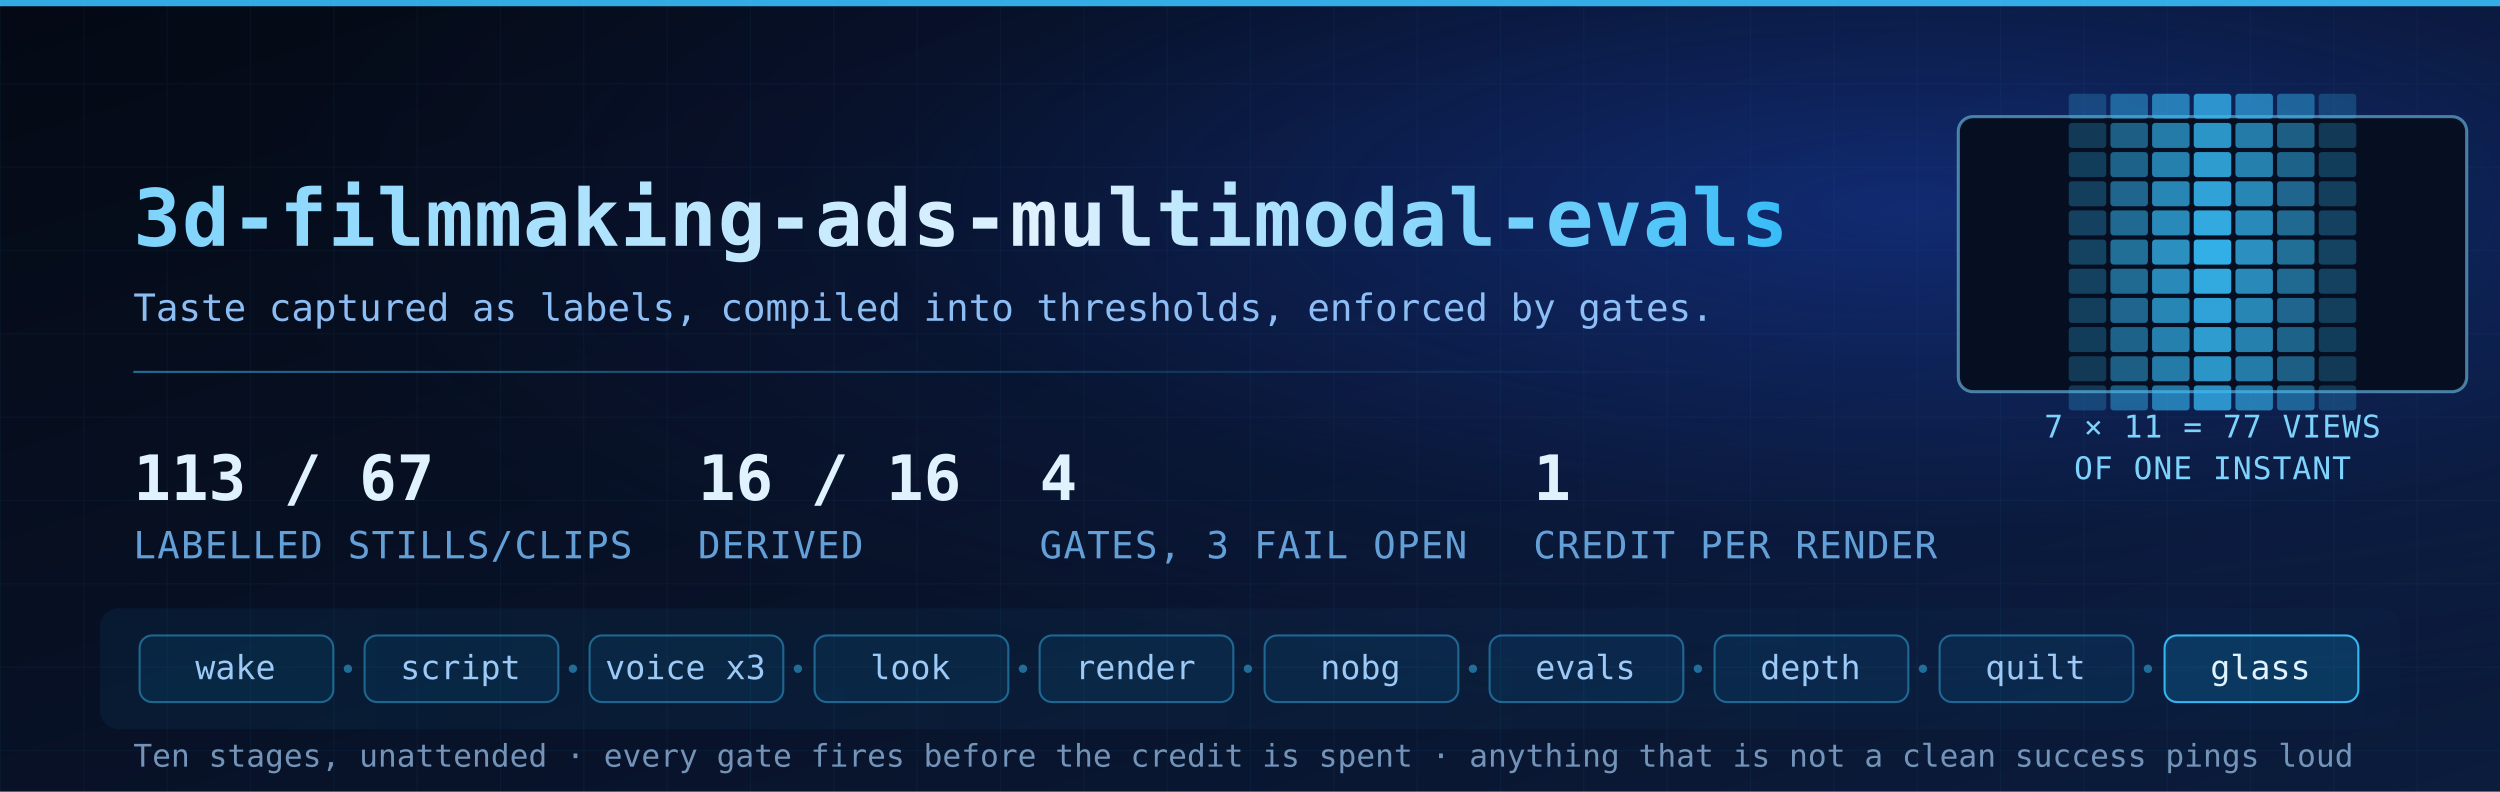
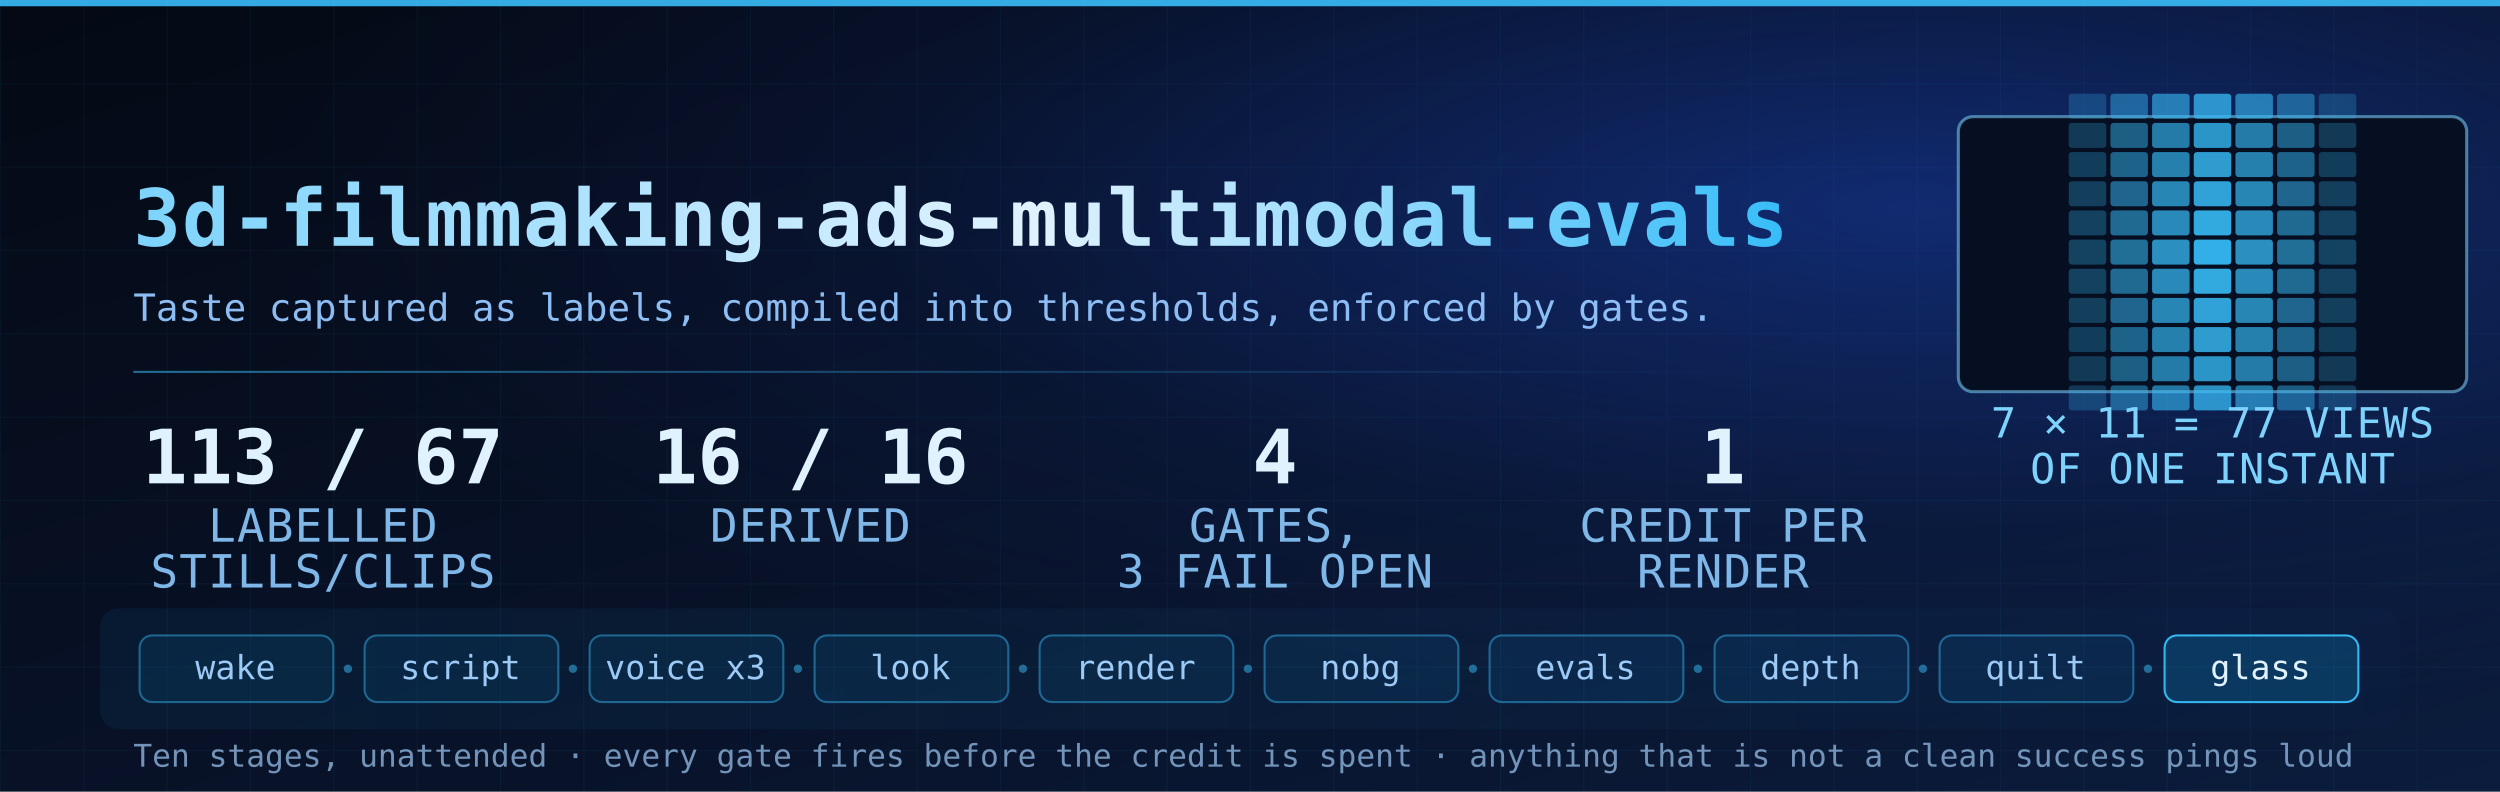
<svg xmlns="http://www.w3.org/2000/svg" width="1200" height="380" viewBox="0 0 1200 380" role="img" aria-label="3d-filmmaking-ads-multimodal-evals: taste captured as labels, compiled into thresholds, enforced by gates. 77 views of one instant.">
  <defs>
    <linearGradient id="bg" x1="0" y1="0" x2="1" y2="1">
      <stop offset="0%" stop-color="#040914" />
      <stop offset="55%" stop-color="#081228" />
      <stop offset="100%" stop-color="#0b1c3d" />
    </linearGradient>
    <linearGradient id="title" x1="0" y1="0" x2="1" y2="0">
      <stop offset="0%" stop-color="#7dd3fc" />
      <stop offset="55%" stop-color="#e0f2fe" />
      <stop offset="100%" stop-color="#38bdf8" />
    </linearGradient>
    <radialGradient id="glow" cx="76%" cy="26%" r="66%">
      <stop offset="0%" stop-color="#1d4ed8" stop-opacity=".42" />
      <stop offset="62%" stop-color="#1d4ed8" stop-opacity=".08" />
      <stop offset="100%" stop-color="#1d4ed8" stop-opacity="0" />
    </radialGradient>
    <pattern id="grid" width="40" height="40" patternUnits="userSpaceOnUse">
      <path d="M 40 0 L 0 0 0 40" fill="none" stroke="#38bdf8" stroke-opacity=".05" stroke-width="1" />
    </pattern>
    <linearGradient id="rule" x1="0" y1="0" x2="1" y2="0">
      <stop offset="0%" stop-color="#38bdf8" stop-opacity=".55" />
      <stop offset="100%" stop-color="#38bdf8" stop-opacity="0" />
    </linearGradient>
    <linearGradient id="bandbg" x1="0" y1="0" x2="1" y2="0">
      <stop offset="0%" stop-color="#0ea5e9" stop-opacity=".07" />
      <stop offset="100%" stop-color="#0ea5e9" stop-opacity=".02" />
    </linearGradient>
  </defs>
  <rect width="1200" height="380" fill="url(#bg)" />
  <rect width="1200" height="380" fill="url(#grid)" />
  <rect width="1200" height="380" fill="url(#glow)" />
  <rect x="0" y="0" width="1200" height="3" fill="#38bdf8" opacity=".9" />
  <text x="64" y="118" font-family="ui-monospace, SFMono-Regular, Menlo, monospace" font-size="38" font-weight="700" fill="url(#title)" letter-spacing=".5">3d-filmmaking-ads-multimodal-evals</text>
  <text x="64" y="154" font-family="ui-monospace, SFMono-Regular, Menlo, monospace" font-size="18" fill="#93c5fd" opacity=".95">Taste captured as labels, compiled into thresholds, enforced by gates.</text>
  <rect x="64" y="178" width="760" height="1" fill="url(#rule)" />
-   <text x="64" y="240" font-family="ui-monospace, SFMono-Regular, Menlo, monospace" font-size="30" font-weight="700" fill="#e0f2fe">113 / 67</text>
-   <text x="64" y="268" font-family="ui-monospace, SFMono-Regular, Menlo, monospace" font-size="18" fill="#64a0d8" letter-spacing=".6">LABELLED STILLS/CLIPS</text>
-   <text x="335" y="240" font-family="ui-monospace, SFMono-Regular, Menlo, monospace" font-size="30" font-weight="700" fill="#e0f2fe">16 / 16</text>
-   <text x="335" y="268" font-family="ui-monospace, SFMono-Regular, Menlo, monospace" font-size="18" fill="#64a0d8" letter-spacing=".6">DERIVED</text>
-   <text x="499" y="240" font-family="ui-monospace, SFMono-Regular, Menlo, monospace" font-size="30" font-weight="700" fill="#e0f2fe">4</text>
-   <text x="499" y="268" font-family="ui-monospace, SFMono-Regular, Menlo, monospace" font-size="18" fill="#64a0d8" letter-spacing=".6">GATES, 3 FAIL OPEN</text>
-   <text x="736" y="240" font-family="ui-monospace, SFMono-Regular, Menlo, monospace" font-size="30" font-weight="700" fill="#e0f2fe">1</text>
-   <text x="736" y="268" font-family="ui-monospace, SFMono-Regular, Menlo, monospace" font-size="18" fill="#64a0d8" letter-spacing=".6">CREDIT PER RENDER</text>
+   <text x="155" y="232" font-family="ui-monospace, SFMono-Regular, Menlo, monospace" font-size="36" font-weight="700" fill="#e0f2fe" text-anchor="middle">113 / 67</text>
+   <text x="155" y="260" font-family="ui-monospace, SFMono-Regular, Menlo, monospace" font-size="22" fill="#7fb8e8" text-anchor="middle" letter-spacing=".6">LABELLED</text>
+   <text x="155" y="282" font-family="ui-monospace, SFMono-Regular, Menlo, monospace" font-size="22" fill="#7fb8e8" text-anchor="middle" letter-spacing=".6">STILLS/CLIPS</text>
+   <text x="389" y="232" font-family="ui-monospace, SFMono-Regular, Menlo, monospace" font-size="36" font-weight="700" fill="#e0f2fe" text-anchor="middle">16 / 16</text>
+   <text x="389" y="260" font-family="ui-monospace, SFMono-Regular, Menlo, monospace" font-size="22" fill="#7fb8e8" text-anchor="middle" letter-spacing=".6">DERIVED</text>
+   <text x="612" y="232" font-family="ui-monospace, SFMono-Regular, Menlo, monospace" font-size="36" font-weight="700" fill="#e0f2fe" text-anchor="middle">4</text>
+   <text x="612" y="260" font-family="ui-monospace, SFMono-Regular, Menlo, monospace" font-size="22" fill="#7fb8e8" text-anchor="middle" letter-spacing=".6">GATES,</text>
+   <text x="612" y="282" font-family="ui-monospace, SFMono-Regular, Menlo, monospace" font-size="22" fill="#7fb8e8" text-anchor="middle" letter-spacing=".6">3 FAIL OPEN</text>
+   <text x="827" y="232" font-family="ui-monospace, SFMono-Regular, Menlo, monospace" font-size="36" font-weight="700" fill="#e0f2fe" text-anchor="middle">1</text>
+   <text x="827" y="260" font-family="ui-monospace, SFMono-Regular, Menlo, monospace" font-size="22" fill="#7fb8e8" text-anchor="middle" letter-spacing=".6">CREDIT PER</text>
+   <text x="827" y="282" font-family="ui-monospace, SFMono-Regular, Menlo, monospace" font-size="22" fill="#7fb8e8" text-anchor="middle" letter-spacing=".6">RENDER</text>
  <rect x="940" y="56" width="244" height="132" rx="7" fill="#060f22" stroke="#7dd3fc" stroke-opacity=".55" stroke-width="1.5" />
  <rect x="993" y="45" width="18" height="12" rx="1.5" fill="#38bdf8" fill-opacity="0.240" />
  <rect x="1013" y="45" width="18" height="12" rx="1.5" fill="#38bdf8" fill-opacity="0.435" />
  <rect x="1033" y="45" width="18" height="12" rx="1.5" fill="#38bdf8" fill-opacity="0.591" />
  <rect x="1053" y="45" width="18" height="12" rx="1.5" fill="#38bdf8" fill-opacity="0.736" />
  <rect x="1073" y="45" width="18" height="12" rx="1.5" fill="#38bdf8" fill-opacity="0.591" />
  <rect x="1093" y="45" width="18" height="12" rx="1.5" fill="#38bdf8" fill-opacity="0.435" />
  <rect x="1113" y="45" width="18" height="12" rx="1.5" fill="#38bdf8" fill-opacity="0.240" />
  <rect x="993" y="59" width="18" height="12" rx="1.5" fill="#38bdf8" fill-opacity="0.252" />
  <rect x="1013" y="59" width="18" height="12" rx="1.5" fill="#38bdf8" fill-opacity="0.457" />
  <rect x="1033" y="59" width="18" height="12" rx="1.5" fill="#38bdf8" fill-opacity="0.621" />
  <rect x="1053" y="59" width="18" height="12" rx="1.5" fill="#38bdf8" fill-opacity="0.773" />
  <rect x="1073" y="59" width="18" height="12" rx="1.5" fill="#38bdf8" fill-opacity="0.621" />
  <rect x="1093" y="59" width="18" height="12" rx="1.5" fill="#38bdf8" fill-opacity="0.457" />
  <rect x="1113" y="59" width="18" height="12" rx="1.5" fill="#38bdf8" fill-opacity="0.252" />
  <rect x="993" y="73" width="18" height="12" rx="1.5" fill="#38bdf8" fill-opacity="0.264" />
  <rect x="1013" y="73" width="18" height="12" rx="1.5" fill="#38bdf8" fill-opacity="0.478" />
  <rect x="1033" y="73" width="18" height="12" rx="1.5" fill="#38bdf8" fill-opacity="0.651" />
  <rect x="1053" y="73" width="18" height="12" rx="1.5" fill="#38bdf8" fill-opacity="0.810" />
  <rect x="1073" y="73" width="18" height="12" rx="1.5" fill="#38bdf8" fill-opacity="0.651" />
  <rect x="1093" y="73" width="18" height="12" rx="1.5" fill="#38bdf8" fill-opacity="0.478" />
  <rect x="1113" y="73" width="18" height="12" rx="1.5" fill="#38bdf8" fill-opacity="0.264" />
  <rect x="993" y="87" width="18" height="12" rx="1.5" fill="#38bdf8" fill-opacity="0.276" />
  <rect x="1013" y="87" width="18" height="12" rx="1.5" fill="#38bdf8" fill-opacity="0.500" />
  <rect x="1033" y="87" width="18" height="12" rx="1.5" fill="#38bdf8" fill-opacity="0.680" />
  <rect x="1053" y="87" width="18" height="12" rx="1.5" fill="#38bdf8" fill-opacity="0.846" />
  <rect x="1073" y="87" width="18" height="12" rx="1.5" fill="#38bdf8" fill-opacity="0.680" />
  <rect x="1093" y="87" width="18" height="12" rx="1.5" fill="#38bdf8" fill-opacity="0.500" />
  <rect x="1113" y="87" width="18" height="12" rx="1.5" fill="#38bdf8" fill-opacity="0.276" />
  <rect x="993" y="101" width="18" height="12" rx="1.5" fill="#38bdf8" fill-opacity="0.288" />
  <rect x="1013" y="101" width="18" height="12" rx="1.5" fill="#38bdf8" fill-opacity="0.522" />
  <rect x="1033" y="101" width="18" height="12" rx="1.5" fill="#38bdf8" fill-opacity="0.710" />
  <rect x="1053" y="101" width="18" height="12" rx="1.5" fill="#38bdf8" fill-opacity="0.883" />
  <rect x="1073" y="101" width="18" height="12" rx="1.5" fill="#38bdf8" fill-opacity="0.710" />
  <rect x="1093" y="101" width="18" height="12" rx="1.5" fill="#38bdf8" fill-opacity="0.522" />
  <rect x="1113" y="101" width="18" height="12" rx="1.5" fill="#38bdf8" fill-opacity="0.288" />
  <rect x="993" y="115" width="18" height="12" rx="1.5" fill="#38bdf8" fill-opacity="0.300" />
  <rect x="1013" y="115" width="18" height="12" rx="1.5" fill="#38bdf8" fill-opacity="0.544" />
  <rect x="1033" y="115" width="18" height="12" rx="1.5" fill="#38bdf8" fill-opacity="0.739" />
  <rect x="1053" y="115" width="18" height="12" rx="1.5" fill="#38bdf8" fill-opacity="0.920" />
  <rect x="1073" y="115" width="18" height="12" rx="1.5" fill="#38bdf8" fill-opacity="0.739" />
  <rect x="1093" y="115" width="18" height="12" rx="1.5" fill="#38bdf8" fill-opacity="0.544" />
  <rect x="1113" y="115" width="18" height="12" rx="1.5" fill="#38bdf8" fill-opacity="0.300" />
  <rect x="993" y="129" width="18" height="12" rx="1.5" fill="#38bdf8" fill-opacity="0.288" />
  <rect x="1013" y="129" width="18" height="12" rx="1.5" fill="#38bdf8" fill-opacity="0.522" />
  <rect x="1033" y="129" width="18" height="12" rx="1.5" fill="#38bdf8" fill-opacity="0.710" />
  <rect x="1053" y="129" width="18" height="12" rx="1.5" fill="#38bdf8" fill-opacity="0.883" />
  <rect x="1073" y="129" width="18" height="12" rx="1.5" fill="#38bdf8" fill-opacity="0.710" />
  <rect x="1093" y="129" width="18" height="12" rx="1.5" fill="#38bdf8" fill-opacity="0.522" />
  <rect x="1113" y="129" width="18" height="12" rx="1.5" fill="#38bdf8" fill-opacity="0.288" />
  <rect x="993" y="143" width="18" height="12" rx="1.5" fill="#38bdf8" fill-opacity="0.276" />
  <rect x="1013" y="143" width="18" height="12" rx="1.5" fill="#38bdf8" fill-opacity="0.500" />
  <rect x="1033" y="143" width="18" height="12" rx="1.5" fill="#38bdf8" fill-opacity="0.680" />
  <rect x="1053" y="143" width="18" height="12" rx="1.5" fill="#38bdf8" fill-opacity="0.846" />
  <rect x="1073" y="143" width="18" height="12" rx="1.5" fill="#38bdf8" fill-opacity="0.680" />
  <rect x="1093" y="143" width="18" height="12" rx="1.5" fill="#38bdf8" fill-opacity="0.500" />
  <rect x="1113" y="143" width="18" height="12" rx="1.5" fill="#38bdf8" fill-opacity="0.276" />
  <rect x="993" y="157" width="18" height="12" rx="1.5" fill="#38bdf8" fill-opacity="0.264" />
  <rect x="1013" y="157" width="18" height="12" rx="1.5" fill="#38bdf8" fill-opacity="0.478" />
  <rect x="1033" y="157" width="18" height="12" rx="1.5" fill="#38bdf8" fill-opacity="0.651" />
  <rect x="1053" y="157" width="18" height="12" rx="1.5" fill="#38bdf8" fill-opacity="0.810" />
  <rect x="1073" y="157" width="18" height="12" rx="1.5" fill="#38bdf8" fill-opacity="0.651" />
  <rect x="1093" y="157" width="18" height="12" rx="1.5" fill="#38bdf8" fill-opacity="0.478" />
  <rect x="1113" y="157" width="18" height="12" rx="1.5" fill="#38bdf8" fill-opacity="0.264" />
  <rect x="993" y="171" width="18" height="12" rx="1.5" fill="#38bdf8" fill-opacity="0.252" />
  <rect x="1013" y="171" width="18" height="12" rx="1.5" fill="#38bdf8" fill-opacity="0.457" />
  <rect x="1033" y="171" width="18" height="12" rx="1.5" fill="#38bdf8" fill-opacity="0.621" />
  <rect x="1053" y="171" width="18" height="12" rx="1.5" fill="#38bdf8" fill-opacity="0.773" />
  <rect x="1073" y="171" width="18" height="12" rx="1.5" fill="#38bdf8" fill-opacity="0.621" />
  <rect x="1093" y="171" width="18" height="12" rx="1.5" fill="#38bdf8" fill-opacity="0.457" />
  <rect x="1113" y="171" width="18" height="12" rx="1.5" fill="#38bdf8" fill-opacity="0.252" />
  <rect x="993" y="185" width="18" height="12" rx="1.5" fill="#38bdf8" fill-opacity="0.240" />
  <rect x="1013" y="185" width="18" height="12" rx="1.5" fill="#38bdf8" fill-opacity="0.435" />
  <rect x="1033" y="185" width="18" height="12" rx="1.5" fill="#38bdf8" fill-opacity="0.591" />
  <rect x="1053" y="185" width="18" height="12" rx="1.5" fill="#38bdf8" fill-opacity="0.736" />
  <rect x="1073" y="185" width="18" height="12" rx="1.5" fill="#38bdf8" fill-opacity="0.591" />
  <rect x="1093" y="185" width="18" height="12" rx="1.5" fill="#38bdf8" fill-opacity="0.435" />
  <rect x="1113" y="185" width="18" height="12" rx="1.5" fill="#38bdf8" fill-opacity="0.240" />
-   <text x="1062" y="210" font-family="ui-monospace, SFMono-Regular, Menlo, monospace" font-size="15" fill="#7dd3fc" text-anchor="middle" letter-spacing=".5">7 × 11 = 77 VIEWS</text>
-   <text x="1062" y="230" font-family="ui-monospace, SFMono-Regular, Menlo, monospace" font-size="15" fill="#7dd3fc" text-anchor="middle" letter-spacing=".5">OF ONE INSTANT</text>
+   <text x="1062" y="210" font-family="ui-monospace, SFMono-Regular, Menlo, monospace" font-size="20" fill="#7dd3fc" text-anchor="middle" letter-spacing=".5">7 × 11 = 77 VIEWS</text>
+   <text x="1062" y="232" font-family="ui-monospace, SFMono-Regular, Menlo, monospace" font-size="20" fill="#7dd3fc" text-anchor="middle" letter-spacing=".5">OF ONE INSTANT</text>
  <rect x="48" y="292" width="1104" height="58" rx="9" fill="url(#bandbg)" />
  <rect x="67" y="305" width="93" height="32" rx="6" fill="#0ea5e9" fill-opacity=".09" stroke="#38bdf8" stroke-opacity=".45" />
  <text x="113" y="326" font-family="ui-monospace, SFMono-Regular, Menlo, monospace" font-size="16" fill="#9cc9f5" text-anchor="middle">wake</text>
  <circle cx="167" cy="321" r="2" fill="#38bdf8" opacity=".5" />
  <rect x="175" y="305" width="93" height="32" rx="6" fill="#0ea5e9" fill-opacity=".09" stroke="#38bdf8" stroke-opacity=".45" />
  <text x="221" y="326" font-family="ui-monospace, SFMono-Regular, Menlo, monospace" font-size="16" fill="#9cc9f5" text-anchor="middle">script</text>
  <circle cx="275" cy="321" r="2" fill="#38bdf8" opacity=".5" />
  <rect x="283" y="305" width="93" height="32" rx="6" fill="#0ea5e9" fill-opacity=".09" stroke="#38bdf8" stroke-opacity=".45" />
  <text x="329" y="326" font-family="ui-monospace, SFMono-Regular, Menlo, monospace" font-size="16" fill="#9cc9f5" text-anchor="middle">voice x3</text>
  <circle cx="383" cy="321" r="2" fill="#38bdf8" opacity=".5" />
  <rect x="391" y="305" width="93" height="32" rx="6" fill="#0ea5e9" fill-opacity=".09" stroke="#38bdf8" stroke-opacity=".45" />
  <text x="437" y="326" font-family="ui-monospace, SFMono-Regular, Menlo, monospace" font-size="16" fill="#9cc9f5" text-anchor="middle">look</text>
  <circle cx="491" cy="321" r="2" fill="#38bdf8" opacity=".5" />
  <rect x="499" y="305" width="93" height="32" rx="6" fill="#0ea5e9" fill-opacity=".09" stroke="#38bdf8" stroke-opacity=".45" />
  <text x="545" y="326" font-family="ui-monospace, SFMono-Regular, Menlo, monospace" font-size="16" fill="#9cc9f5" text-anchor="middle">render</text>
  <circle cx="599" cy="321" r="2" fill="#38bdf8" opacity=".5" />
  <rect x="607" y="305" width="93" height="32" rx="6" fill="#0ea5e9" fill-opacity=".09" stroke="#38bdf8" stroke-opacity=".45" />
  <text x="653" y="326" font-family="ui-monospace, SFMono-Regular, Menlo, monospace" font-size="16" fill="#9cc9f5" text-anchor="middle">nobg</text>
  <circle cx="707" cy="321" r="2" fill="#38bdf8" opacity=".5" />
  <rect x="715" y="305" width="93" height="32" rx="6" fill="#0ea5e9" fill-opacity=".09" stroke="#38bdf8" stroke-opacity=".45" />
  <text x="761" y="326" font-family="ui-monospace, SFMono-Regular, Menlo, monospace" font-size="16" fill="#9cc9f5" text-anchor="middle">evals</text>
  <circle cx="815" cy="321" r="2" fill="#38bdf8" opacity=".5" />
  <rect x="823" y="305" width="93" height="32" rx="6" fill="#0ea5e9" fill-opacity=".09" stroke="#38bdf8" stroke-opacity=".45" />
  <text x="869" y="326" font-family="ui-monospace, SFMono-Regular, Menlo, monospace" font-size="16" fill="#9cc9f5" text-anchor="middle">depth</text>
  <circle cx="923" cy="321" r="2" fill="#38bdf8" opacity=".5" />
  <rect x="931" y="305" width="93" height="32" rx="6" fill="#0ea5e9" fill-opacity=".09" stroke="#38bdf8" stroke-opacity=".45" />
  <text x="977" y="326" font-family="ui-monospace, SFMono-Regular, Menlo, monospace" font-size="16" fill="#9cc9f5" text-anchor="middle">quilt</text>
  <circle cx="1031" cy="321" r="2" fill="#38bdf8" opacity=".5" />
  <rect x="1039" y="305" width="93" height="32" rx="6" fill="#0ea5e9" fill-opacity=".20" stroke="#38bdf8" stroke-opacity=".95" />
  <text x="1085" y="326" font-family="ui-monospace, SFMono-Regular, Menlo, monospace" font-size="16" fill="#e0f2fe" text-anchor="middle">glass</text>
  <text x="64" y="368" font-family="ui-monospace, SFMono-Regular, Menlo, monospace" font-size="15" fill="#7c9ec4" opacity=".92">Ten stages, unattended · every gate fires before the credit is spent · anything that is not a clean success pings loud</text>
</svg>
